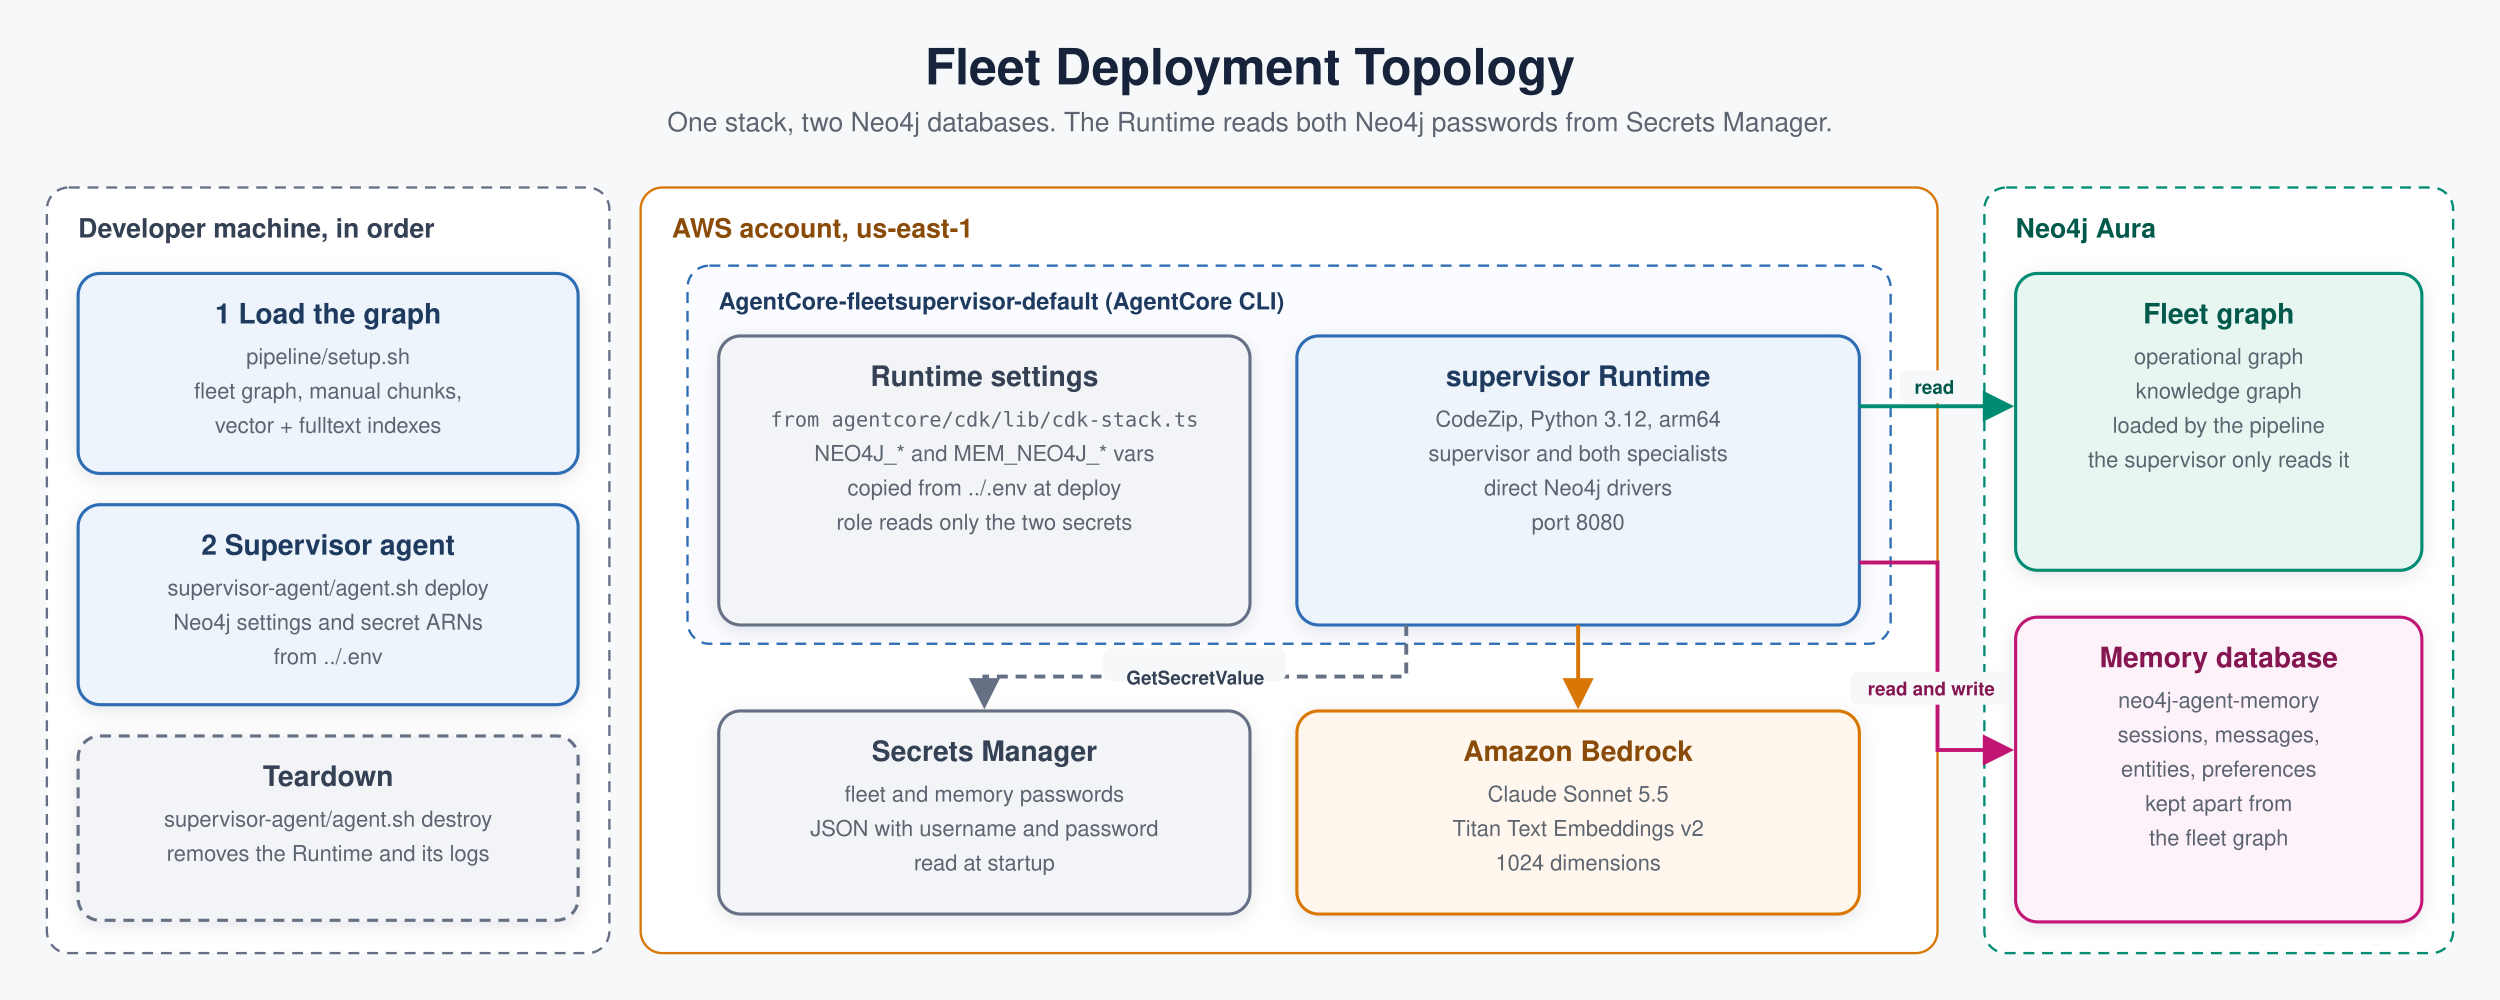
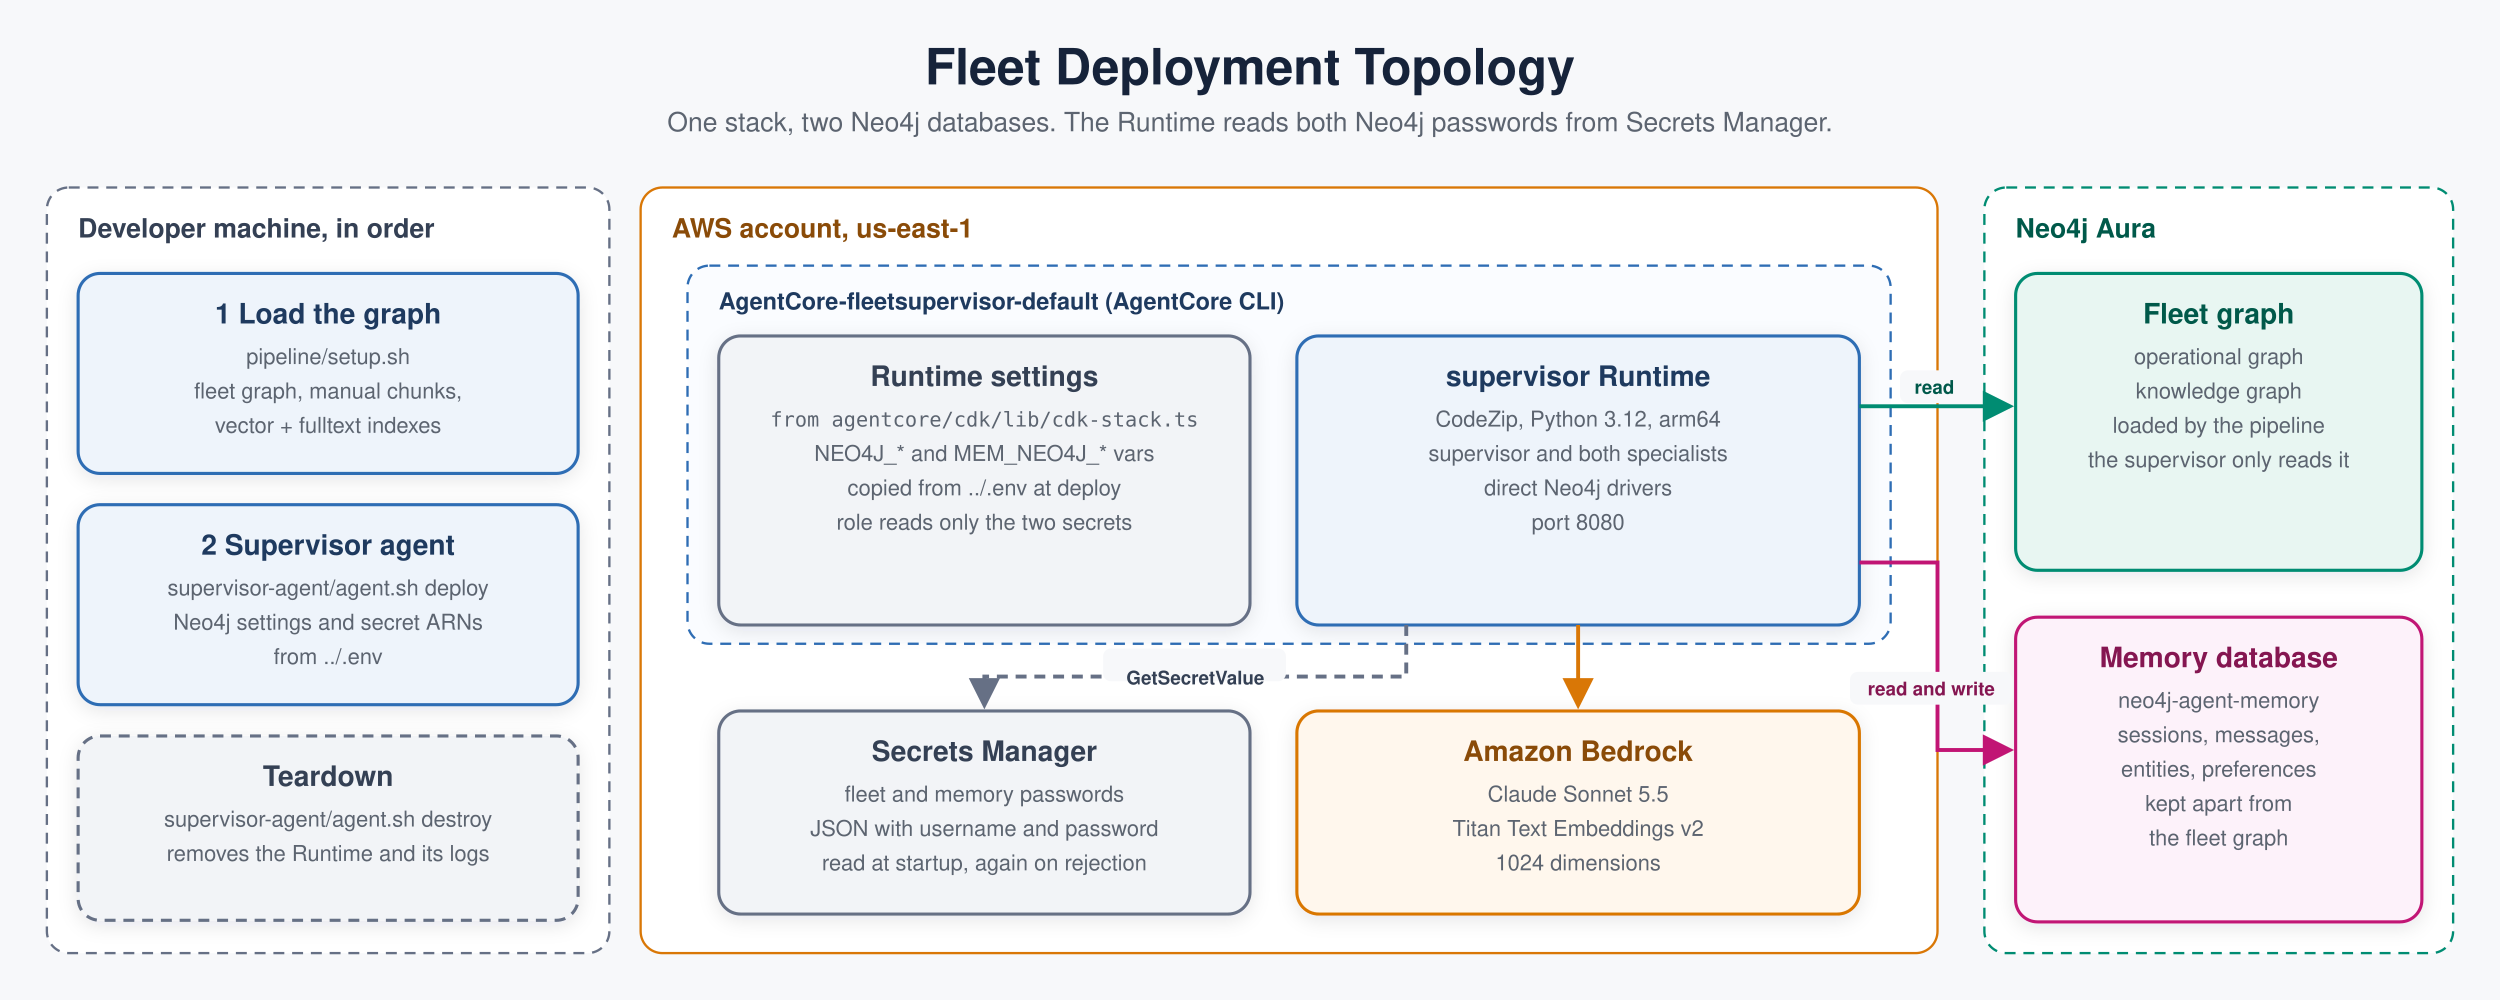
<svg xmlns="http://www.w3.org/2000/svg" width="1600" height="640" viewBox="0 0 1600 640" font-family="'Helvetica Neue', Helvetica, Arial, sans-serif">
  <defs>
    <filter id="shadow" x="-15%" y="-20%" width="130%" height="150%">
      <feDropShadow dx="0" dy="3" stdDeviation="6" flood-color="#101828" flood-opacity="0.10" />
    </filter>
    <marker id="a-teal" viewBox="0 0 10 10" refX="8.5" refY="5" markerWidth="8" markerHeight="8" orient="auto-start-reverse">
      <path d="M0,0 L10,5 L0,10 Z" fill="#008C72" />
    </marker>
    <marker id="a-orange" viewBox="0 0 10 10" refX="8.5" refY="5" markerWidth="8" markerHeight="8" orient="auto-start-reverse">
      <path d="M0,0 L10,5 L0,10 Z" fill="#D97706" />
    </marker>
    <marker id="a-pink" viewBox="0 0 10 10" refX="8.5" refY="5" markerWidth="8" markerHeight="8" orient="auto-start-reverse">
      <path d="M0,0 L10,5 L0,10 Z" fill="#C11574" />
    </marker>
    <marker id="a-slate" viewBox="0 0 10 10" refX="8.5" refY="5" markerWidth="8" markerHeight="8" orient="auto-start-reverse">
      <path d="M0,0 L10,5 L0,10 Z" fill="#667085" />
    </marker>
  </defs>
  <rect width="1600" height="640" fill="#F7F8FA" />
  <text x="800" y="54" text-anchor="middle" font-size="32" font-weight="700" fill="#16233A">Fleet Deployment Topology</text>
  <text x="800" y="84" text-anchor="middle" font-size="17" fill="#5C6470">One stack, two Neo4j databases. The Runtime reads both Neo4j passwords from Secrets Manager.</text>
  <rect x="30" y="120" width="360" height="490" rx="14" fill="#FFFFFF" stroke="#667085" stroke-width="1.5" stroke-dasharray="7 5" />
  <text x="50" y="152" font-size="17" font-weight="700" fill="#344054" text-anchor="start">Developer machine, in order</text>
  <rect x="50" y="175" width="320" height="128" rx="14" fill="#EEF4FB" stroke="#2E6DB4" stroke-width="2" filter="url(#shadow)" />
  <text x="210.0" y="207" font-size="18" font-weight="700" fill="#1E3A5F" text-anchor="middle">1  Load the graph</text>
  <text x="210.0" y="233" font-size="14" font-weight="400" fill="#5C6470" text-anchor="middle">pipeline/setup.sh</text>
  <text x="210.0" y="255" font-size="14" font-weight="400" fill="#5C6470" text-anchor="middle">fleet graph, manual chunks,</text>
  <text x="210.0" y="277" font-size="14" font-weight="400" fill="#5C6470" text-anchor="middle">vector + fulltext indexes</text>
  <rect x="50" y="323" width="320" height="128" rx="14" fill="#EEF4FB" stroke="#2E6DB4" stroke-width="2" filter="url(#shadow)" />
  <text x="210.0" y="355" font-size="18" font-weight="700" fill="#1E3A5F" text-anchor="middle">2  Supervisor agent</text>
  <text x="210.0" y="381" font-size="14" font-weight="400" fill="#5C6470" text-anchor="middle">supervisor-agent/agent.sh deploy</text>
  <text x="210.0" y="403" font-size="14" font-weight="400" fill="#5C6470" text-anchor="middle">Neo4j settings and secret ARNs</text>
  <text x="210.0" y="425" font-size="14" font-weight="400" fill="#5C6470" text-anchor="middle">from ../.env</text>
  <rect x="50" y="471" width="320" height="118" rx="14" fill="#F2F4F7" stroke="#667085" stroke-width="2" stroke-dasharray="7 5" filter="url(#shadow)" />
  <text x="210.0" y="503" font-size="18" font-weight="700" fill="#344054" text-anchor="middle">Teardown</text>
  <text x="210.0" y="529" font-size="14" font-weight="400" fill="#5C6470" text-anchor="middle">supervisor-agent/agent.sh destroy</text>
  <text x="210.0" y="551" font-size="14" font-weight="400" fill="#5C6470" text-anchor="middle">removes the Runtime and its logs</text>
  <rect x="410" y="120" width="830" height="490" rx="14" fill="#FFFFFF" stroke="#D97706" stroke-width="1.5" />
  <text x="430" y="152" font-size="17" font-weight="700" fill="#8A4B08" text-anchor="start">AWS account, us-east-1</text>
  <rect x="440" y="170" width="770" height="242" rx="14" fill="#FAFCFF" stroke="#2E6DB4" stroke-width="1.5" stroke-dasharray="7 5" />
  <text x="460" y="198" font-size="15" font-weight="700" fill="#1E3A5F" text-anchor="start">AgentCore-fleetsupervisor-default (AgentCore CLI)</text>
  <rect x="460" y="215" width="340" height="185" rx="14" fill="#F2F4F7" stroke="#667085" stroke-width="2" filter="url(#shadow)" />
  <text x="630.0" y="247" font-size="18" font-weight="700" fill="#344054" text-anchor="middle">Runtime settings</text>
  <text x="630.0" y="273" font-size="13" font-weight="400" fill="#5C6470" text-anchor="middle" font-family="Menlo, Consolas, monospace">from agentcore/cdk/lib/cdk-stack.ts</text>
  <text x="630.0" y="295" font-size="14" font-weight="400" fill="#5C6470" text-anchor="middle">NEO4J_* and MEM_NEO4J_* vars</text>
  <text x="630.0" y="317" font-size="14" font-weight="400" fill="#5C6470" text-anchor="middle">copied from ../.env at deploy</text>
  <text x="630.0" y="339" font-size="14" font-weight="400" fill="#5C6470" text-anchor="middle">role reads only the two secrets</text>
  <rect x="830" y="215" width="360" height="185" rx="14" fill="#EEF4FB" stroke="#2E6DB4" stroke-width="2" filter="url(#shadow)" />
  <text x="1010.0" y="247" font-size="18" font-weight="700" fill="#1E3A5F" text-anchor="middle">supervisor Runtime</text>
  <text x="1010.0" y="273" font-size="14" font-weight="400" fill="#5C6470" text-anchor="middle">CodeZip, Python 3.12, arm64</text>
  <text x="1010.0" y="295" font-size="14" font-weight="400" fill="#5C6470" text-anchor="middle">supervisor and both specialists</text>
  <text x="1010.0" y="317" font-size="14" font-weight="400" fill="#5C6470" text-anchor="middle">direct Neo4j drivers</text>
  <text x="1010.0" y="339" font-size="14" font-weight="400" fill="#5C6470" text-anchor="middle">port 8080</text>
  <rect x="460" y="455" width="340" height="130" rx="14" fill="#F2F4F7" stroke="#667085" stroke-width="2" filter="url(#shadow)" />
  <text x="630.0" y="487" font-size="18" font-weight="700" fill="#344054" text-anchor="middle">Secrets Manager</text>
  <text x="630.0" y="513" font-size="14" font-weight="400" fill="#5C6470" text-anchor="middle">fleet and memory passwords</text>
  <text x="630.0" y="535" font-size="14" font-weight="400" fill="#5C6470" text-anchor="middle">JSON with username and password</text>
-   <text x="630.0" y="557" font-size="14" font-weight="400" fill="#5C6470" text-anchor="middle">read at startup</text>
+   <text x="630.0" y="557" font-size="14" font-weight="400" fill="#5C6470" text-anchor="middle">read at startup, again on rejection</text>
  <rect x="830" y="455" width="360" height="130" rx="14" fill="#FFF7ED" stroke="#D97706" stroke-width="2" filter="url(#shadow)" />
  <text x="1010.0" y="487" font-size="18" font-weight="700" fill="#8A4B08" text-anchor="middle">Amazon Bedrock</text>
  <text x="1010.0" y="513" font-size="14" font-weight="400" fill="#5C6470" text-anchor="middle">Claude Sonnet 5.5</text>
  <text x="1010.0" y="535" font-size="14" font-weight="400" fill="#5C6470" text-anchor="middle">Titan Text Embeddings v2</text>
  <text x="1010.0" y="557" font-size="14" font-weight="400" fill="#5C6470" text-anchor="middle">1024 dimensions</text>
  <path d="M1010,400 V451" fill="none" stroke="#D97706" stroke-width="2.5" marker-end="url(#a-orange)" />
  <path d="M900,400 V433 H630 V451" fill="none" stroke="#667085" stroke-width="2.5" stroke-dasharray="7 5" marker-end="url(#a-slate)" />
  <rect x="706" y="415" width="117" height="21" rx="5" fill="#F7F8FA" />
  <text x="765" y="438" font-size="12" font-weight="600" fill="#344054" text-anchor="middle">GetSecretValue</text>
  <rect x="1270" y="120" width="300" height="490" rx="14" fill="#FFFFFF" stroke="#008C72" stroke-width="1.5" stroke-dasharray="7 5" />
  <text x="1290" y="152" font-size="17" font-weight="700" fill="#00594A" text-anchor="start">Neo4j Aura</text>
  <rect x="1290" y="175" width="260" height="190" rx="14" fill="#E8F6F2" stroke="#008C72" stroke-width="2" filter="url(#shadow)" />
  <text x="1420.0" y="207" font-size="18" font-weight="700" fill="#00594A" text-anchor="middle">Fleet graph</text>
  <text x="1420.0" y="233" font-size="14" font-weight="400" fill="#5C6470" text-anchor="middle">operational graph</text>
  <text x="1420.0" y="255" font-size="14" font-weight="400" fill="#5C6470" text-anchor="middle">knowledge graph</text>
  <text x="1420.0" y="277" font-size="14" font-weight="400" fill="#5C6470" text-anchor="middle">loaded by the pipeline</text>
  <text x="1420.0" y="299" font-size="14" font-weight="400" fill="#5C6470" text-anchor="middle">the supervisor only reads it</text>
  <rect x="1290" y="395" width="260" height="195" rx="14" fill="#FDF2FA" stroke="#C11574" stroke-width="2" filter="url(#shadow)" />
  <text x="1420.0" y="427" font-size="18" font-weight="700" fill="#851651" text-anchor="middle">Memory database</text>
  <text x="1420.0" y="453" font-size="14" font-weight="400" fill="#5C6470" text-anchor="middle">neo4j-agent-memory</text>
  <text x="1420.0" y="475" font-size="14" font-weight="400" fill="#5C6470" text-anchor="middle">sessions, messages,</text>
  <text x="1420.0" y="497" font-size="14" font-weight="400" fill="#5C6470" text-anchor="middle">entities, preferences</text>
  <text x="1420.0" y="519" font-size="14" font-weight="400" fill="#5C6470" text-anchor="middle">kept apart from</text>
  <text x="1420.0" y="541" font-size="14" font-weight="400" fill="#5C6470" text-anchor="middle">the fleet graph</text>
  <path d="M1190,260 H1286" fill="none" stroke="#008C72" stroke-width="2.5" marker-end="url(#a-teal)" />
  <rect x="1216" y="237" width="45" height="21" rx="5" fill="#F7F8FA" />
  <text x="1238" y="252" font-size="12" font-weight="600" fill="#00594A" text-anchor="middle">read</text>
  <path d="M1190,360 H1240 V480 H1286" fill="none" stroke="#C11574" stroke-width="2.5" marker-end="url(#a-pink)" />
  <rect x="1184" y="430" width="104" height="21" rx="5" fill="#F7F8FA" />
  <text x="1236" y="445" font-size="12" font-weight="600" fill="#851651" text-anchor="middle">read and write</text>
</svg>
